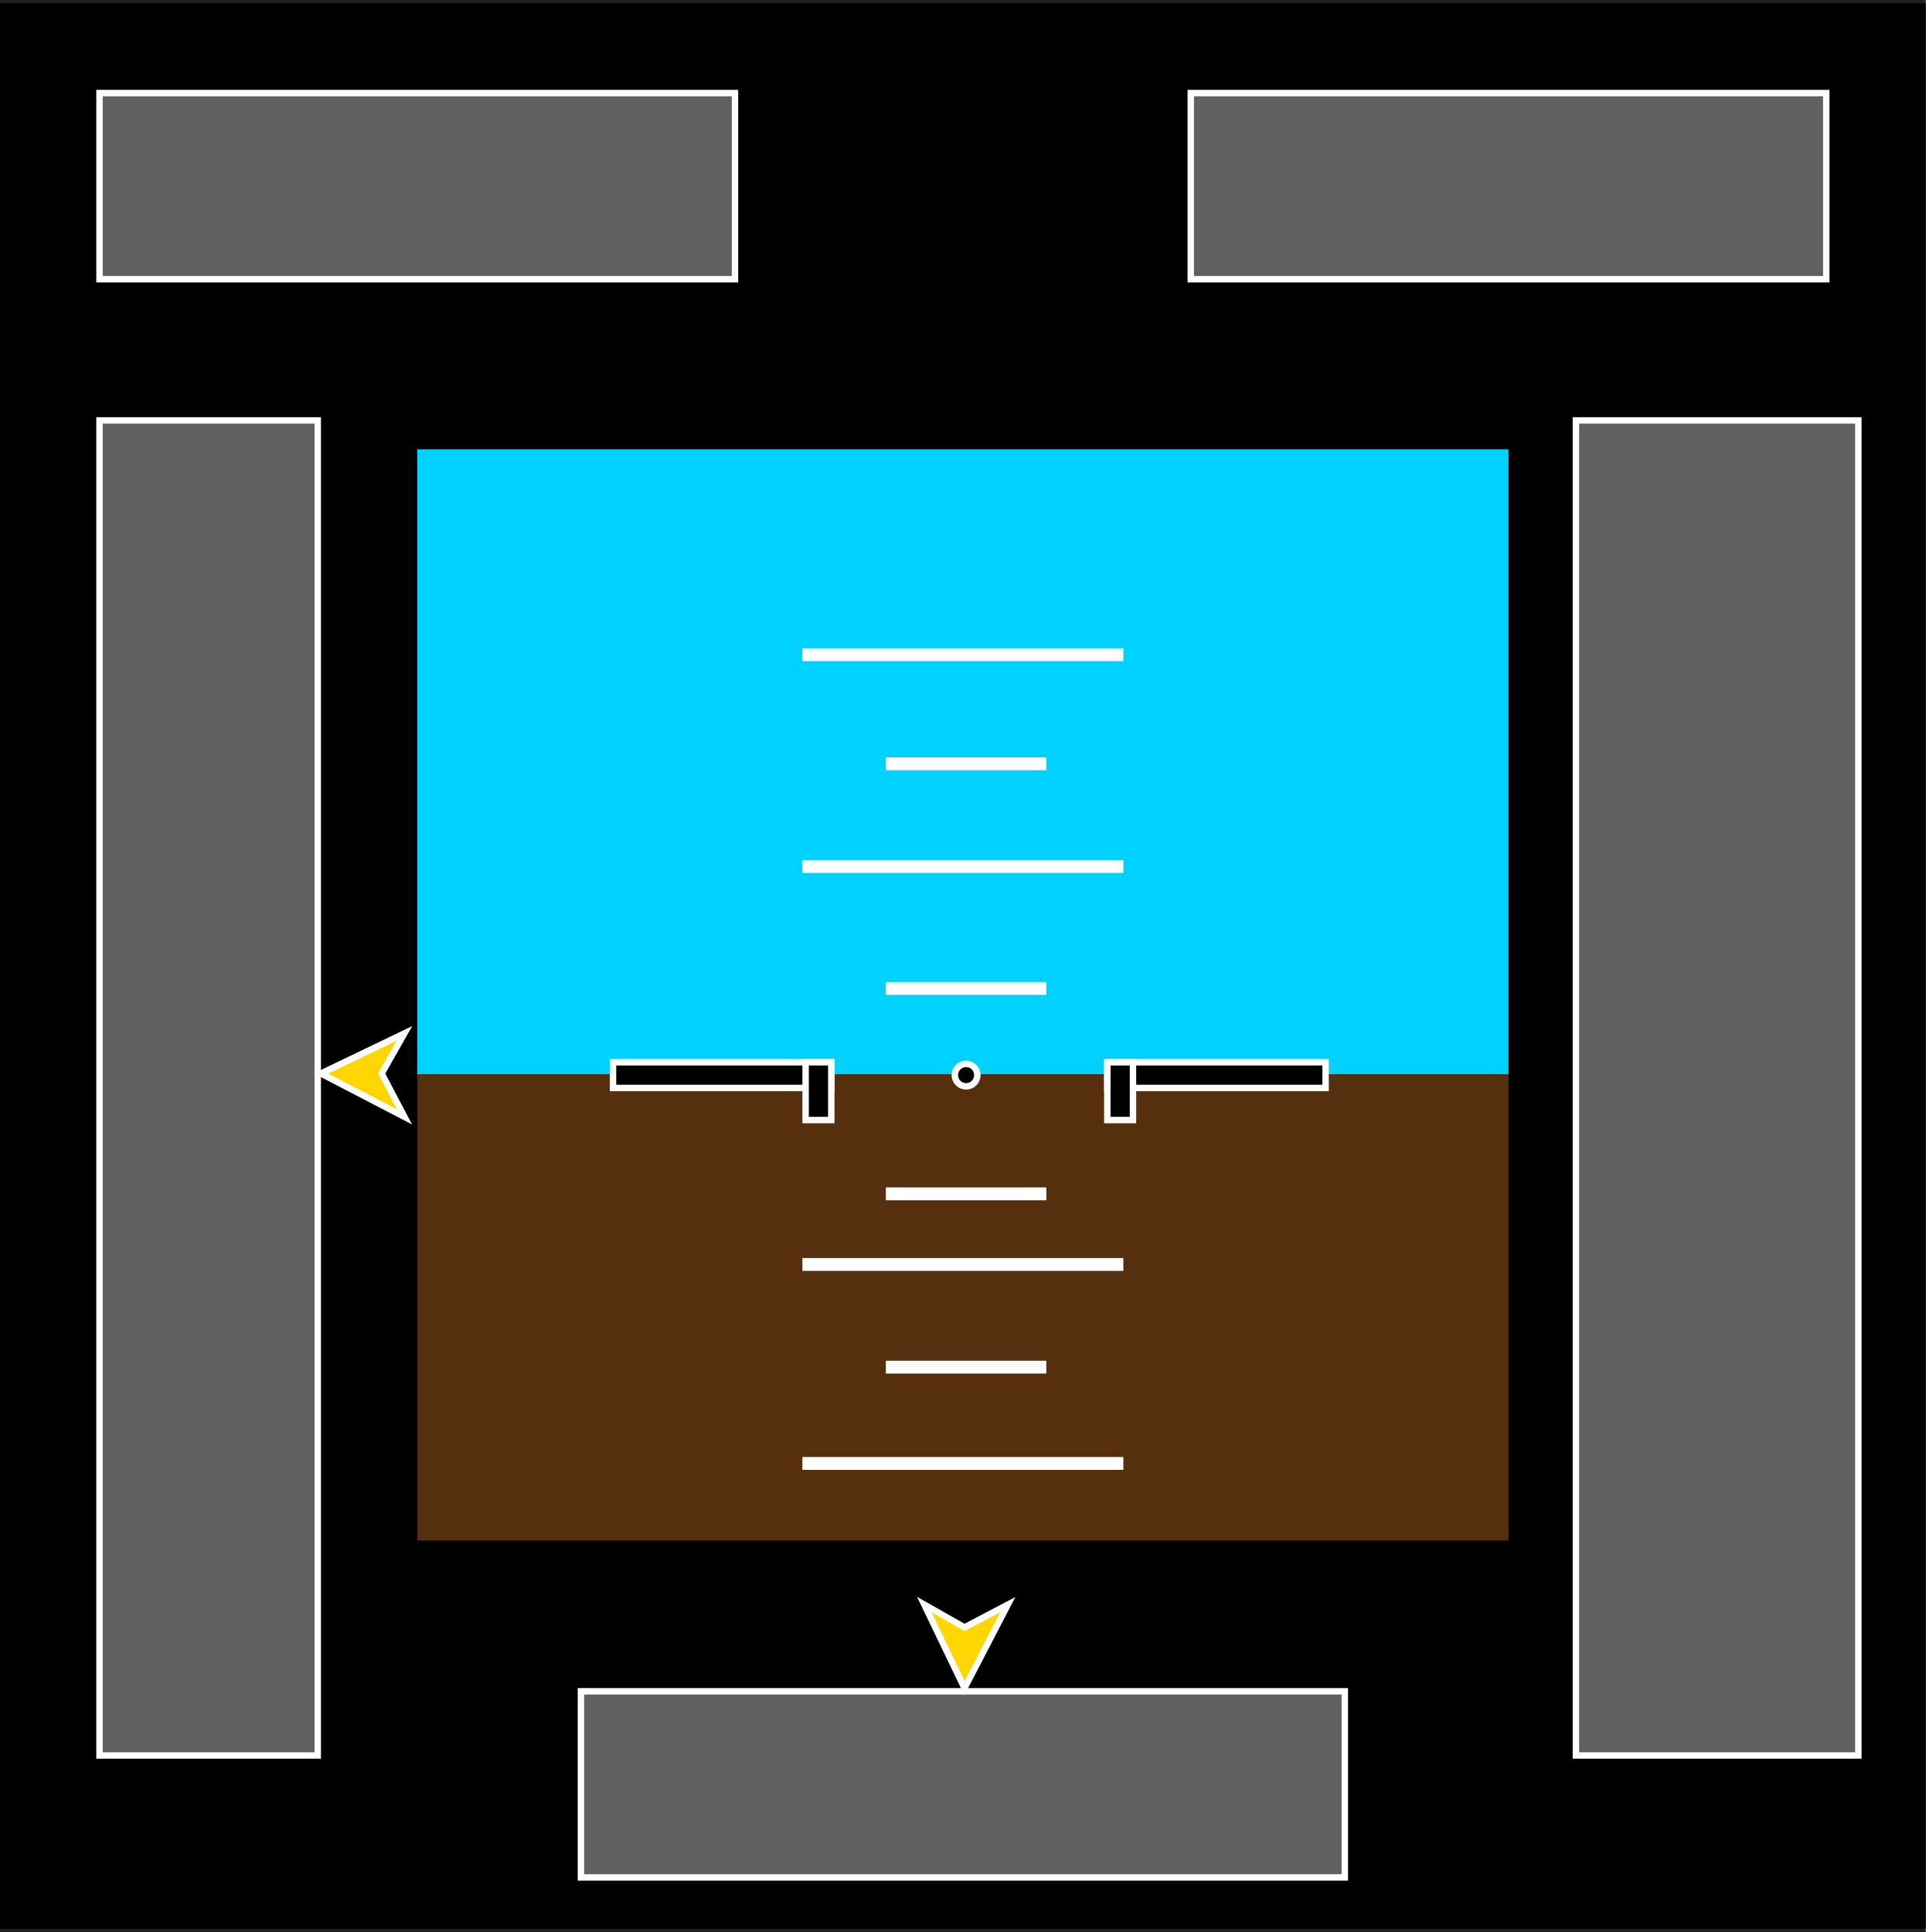
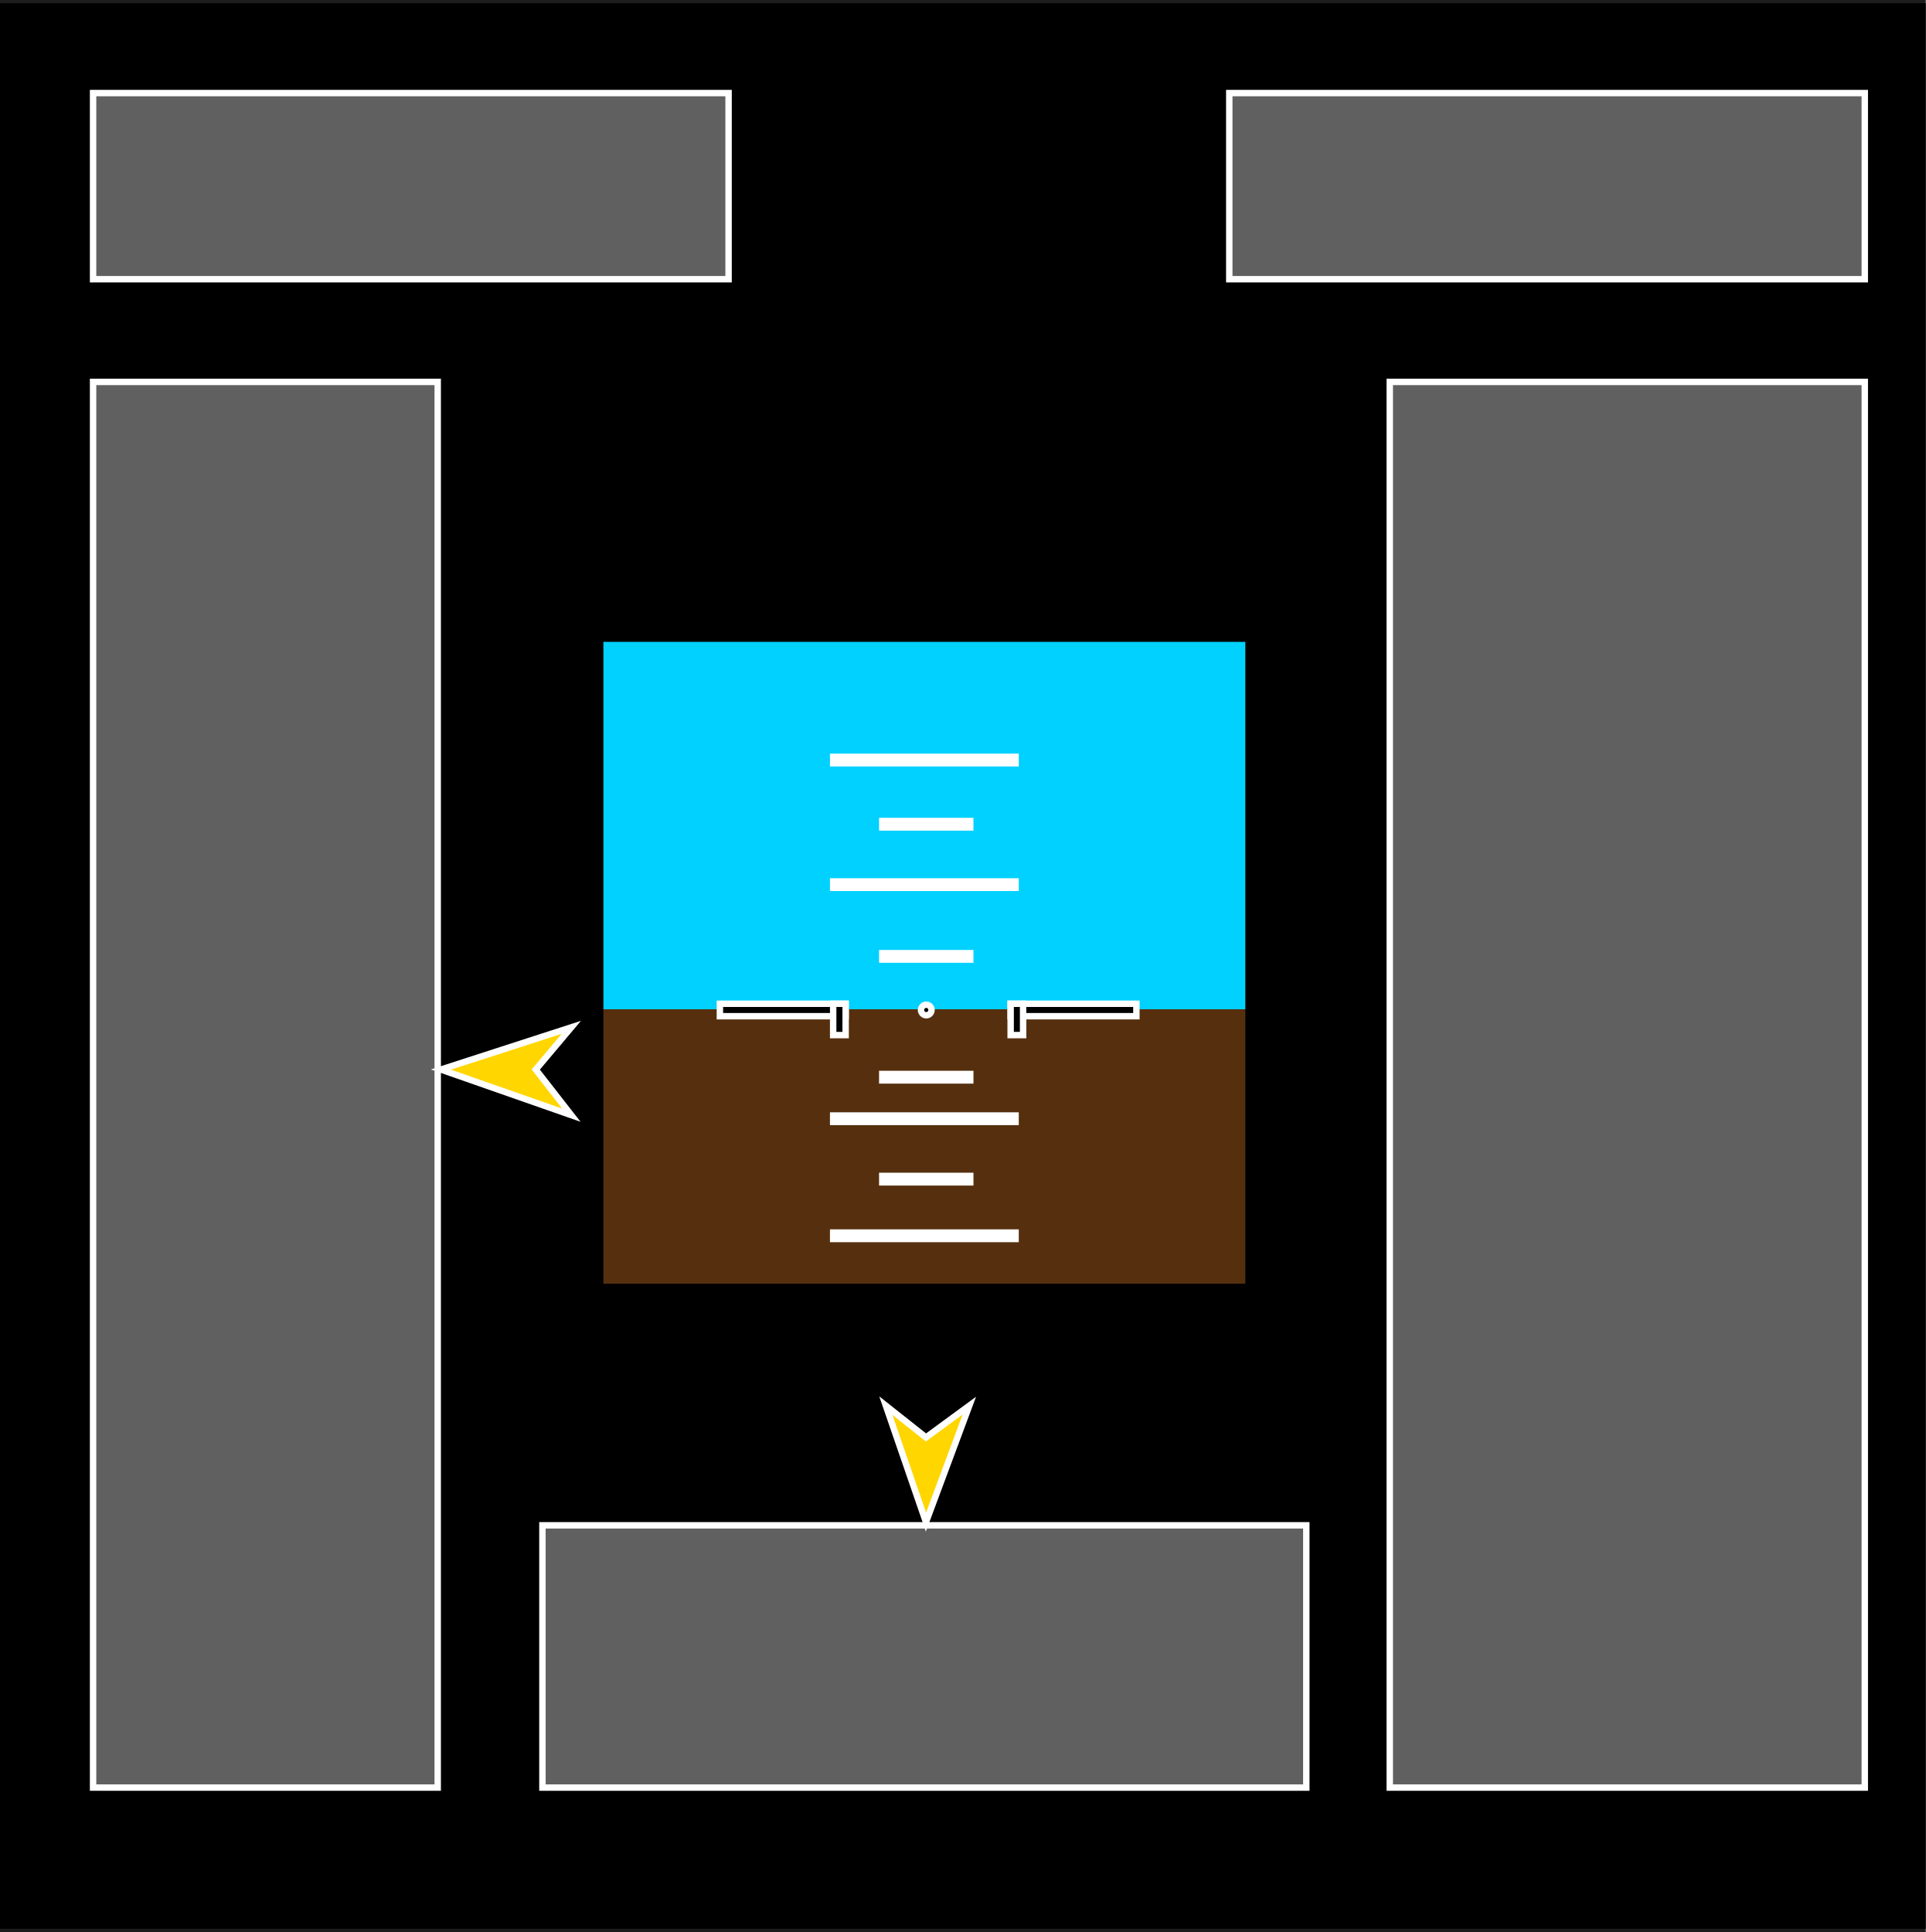
<svg xmlns="http://www.w3.org/2000/svg" width="300" height="301" viewBox="0 0 300 301" fill="none">
  <rect width="300" height="301" fill="#1E1E1E" />
  <path id="Background" d="M0 0.5H300V300.5H0V0.5Z" fill="black" />
  <g id="Attitude Indicator">
    <g id="Rectangle 1">
-       <rect x="65" y="70" width="170" height="170" fill="url(#paint0_linear_0_1)" />
-       <rect x="65" y="70" width="170" height="170" fill="url(#paint1_linear_0_1)" />
+       <rect x="94" y="100" width="100" height="100" fill="url(#paint0_linear_0_1)" />
+       <rect x="94" y="100" width="100" height="100" fill="url(#paint1_linear_0_1)" />
    </g>
-     <rect id="Rectangle 2" x="95.5" y="165.5" width="34" height="4" fill="black" stroke="white" />
-     <rect id="Rectangle 3" x="172.5" y="165.5" width="34" height="4" fill="black" stroke="white" />
-     <rect id="Rectangle 4" x="125.5" y="165.5" width="4" height="9" fill="black" stroke="white" />
-     <rect id="Rectangle 5" x="172.5" y="165.5" width="4" height="9" fill="black" stroke="white" />
-     <path id="Polygon 1" d="M150.5 169.25C149.153 169.25 148.311 167.792 148.984 166.625C149.658 165.458 151.342 165.458 152.016 166.625C152.689 167.792 151.847 169.25 150.5 169.25Z" fill="black" stroke="white" />
-     <line id="Line 1" x1="125" y1="135" x2="175" y2="135" stroke="white" stroke-width="2" />
-     <line id="Line 5" x1="138" y1="154" x2="163" y2="154" stroke="white" stroke-width="2" />
-     <line id="Line 8" x1="138" y1="213" x2="163" y2="213" stroke="white" stroke-width="2" />
-     <line id="Line 7" x1="138" y1="186" x2="163" y2="186" stroke="white" stroke-width="2" />
-     <line id="Line 6" x1="138" y1="119" x2="163" y2="119" stroke="white" stroke-width="2" />
-     <line id="Line 4" x1="125" y1="228" x2="175" y2="228" stroke="white" stroke-width="2" />
-     <line id="Line 3" x1="125" y1="197" x2="175" y2="197" stroke="white" stroke-width="2" />
-     <line id="Line 2" x1="125" y1="102" x2="175" y2="102" stroke="white" stroke-width="2" />
+     <rect id="Rectangle 2" x="112.147" y="156.382" width="19.588" height="1.941" fill="black" stroke="white" />
+     <rect id="Rectangle 3" x="157.441" y="156.382" width="19.588" height="1.941" fill="black" stroke="white" />
+     <rect id="Rectangle 4" x="129.794" y="156.382" width="1.941" height="4.882" fill="black" stroke="white" />
+     <rect id="Rectangle 5" x="157.441" y="156.382" width="1.941" height="4.882" fill="black" stroke="white" />
+     <path id="Polygon 1" d="M144.294 158.176C143.66 158.176 143.264 157.49 143.581 156.941C143.898 156.392 144.69 156.392 145.007 156.941C145.324 157.49 144.928 158.176 144.294 158.176Z" fill="black" stroke="white" />
+     <line id="Line 1" x1="129.294" y1="137.824" x2="158.706" y2="137.824" stroke="white" stroke-width="2" />
+     <line id="Line 5" x1="136.941" y1="149" x2="151.647" y2="149" stroke="white" stroke-width="2" />
+     <line id="Line 8" x1="136.941" y1="183.706" x2="151.647" y2="183.706" stroke="white" stroke-width="2" />
+     <line id="Line 7" x1="136.941" y1="167.824" x2="151.647" y2="167.824" stroke="white" stroke-width="2" />
+     <line id="Line 6" x1="136.941" y1="128.412" x2="151.647" y2="128.412" stroke="white" stroke-width="2" />
+     <line id="Line 4" x1="129.294" y1="192.529" x2="158.706" y2="192.529" stroke="white" stroke-width="2" />
+     <line id="Line 3" x1="129.294" y1="174.294" x2="158.706" y2="174.294" stroke="white" stroke-width="2" />
+     <line id="Line 2" x1="129.294" y1="118.412" x2="158.706" y2="118.412" stroke="white" stroke-width="2" />
  </g>
  <g id="Airspeed">
-     <rect id="Rectangle 6" x="15.5" y="65.5" width="34" height="208" fill="#606060" stroke="white" />
-     <path id="Vector 1" d="M50 167.25L63 174L59.455 167.25L63 161L50 167.25Z" fill="#FFD600" stroke="white" />
+     <rect id="Rectangle 6" x="14.5" y="59.5" width="53.688" height="219" fill="#606060" stroke="white" />
+     <path id="Vector 1" d="M68.688 166.632L89 173.737L83.46 166.632L89 160.053L68.688 166.632Z" fill="#FFD600" stroke="white" />
  </g>
-   <rect id="Nav" x="15.5" y="14.5" width="99" height="29" fill="#606060" stroke="white" />
+   <rect id="Nav" x="14.5" y="14.5" width="99" height="29" fill="#606060" stroke="white" />
  <g id="Heading">
-     <rect id="Rectangle 10" x="90.5" y="263.5" width="119" height="29" fill="#606060" stroke="white" />
-     <path id="Vector 2" d="M150.25 263L157 250L150.25 253.545L144 250L150.25 263Z" fill="#FFD600" stroke="white" />
+     <rect id="Rectangle 10" x="84.5" y="237.64" width="119" height="40.861" fill="#606060" stroke="white" />
+     <path id="Vector 2" d="M144.25 237.14L151 219L144.25 223.947L138 219L144.25 237.14Z" fill="#FFD600" stroke="white" />
  </g>
-   <rect id="Comm" x="185.5" y="14.5" width="99" height="29" fill="#606060" stroke="white" />
-   <rect id="Altitude" x="245.5" y="65.5" width="44" height="208" fill="#606060" stroke="white" />
+   <rect id="Comm" x="191.5" y="14.5" width="99" height="29" fill="#606060" stroke="white" />
+   <rect id="Altitude" x="216.5" y="59.5" width="74" height="219" fill="#606060" stroke="white" />
  <defs>
-     <linearGradient id="paint0_linear_0_1" x1="150" y1="70" x2="150" y2="240" gradientUnits="userSpaceOnUse">
+     <linearGradient id="paint0_linear_0_1" x1="144" y1="100" x2="144" y2="200" gradientUnits="userSpaceOnUse">
      <stop stop-color="#00D1FF" />
      <stop offset="0.573" stop-color="#00D1FF" />
      <stop offset="0.573" stop-color="#00D1FF" stop-opacity="0" />
    </linearGradient>
-     <linearGradient id="paint1_linear_0_1" x1="150" y1="70" x2="150" y2="240" gradientUnits="userSpaceOnUse">
+     <linearGradient id="paint1_linear_0_1" x1="144" y1="100" x2="144" y2="200" gradientUnits="userSpaceOnUse">
      <stop offset="0.573" stop-color="#56300E" stop-opacity="0" />
      <stop offset="0.573" stop-color="#56300E" />
      <stop offset="1" stop-color="#56300E" />
    </linearGradient>
  </defs>
</svg>
